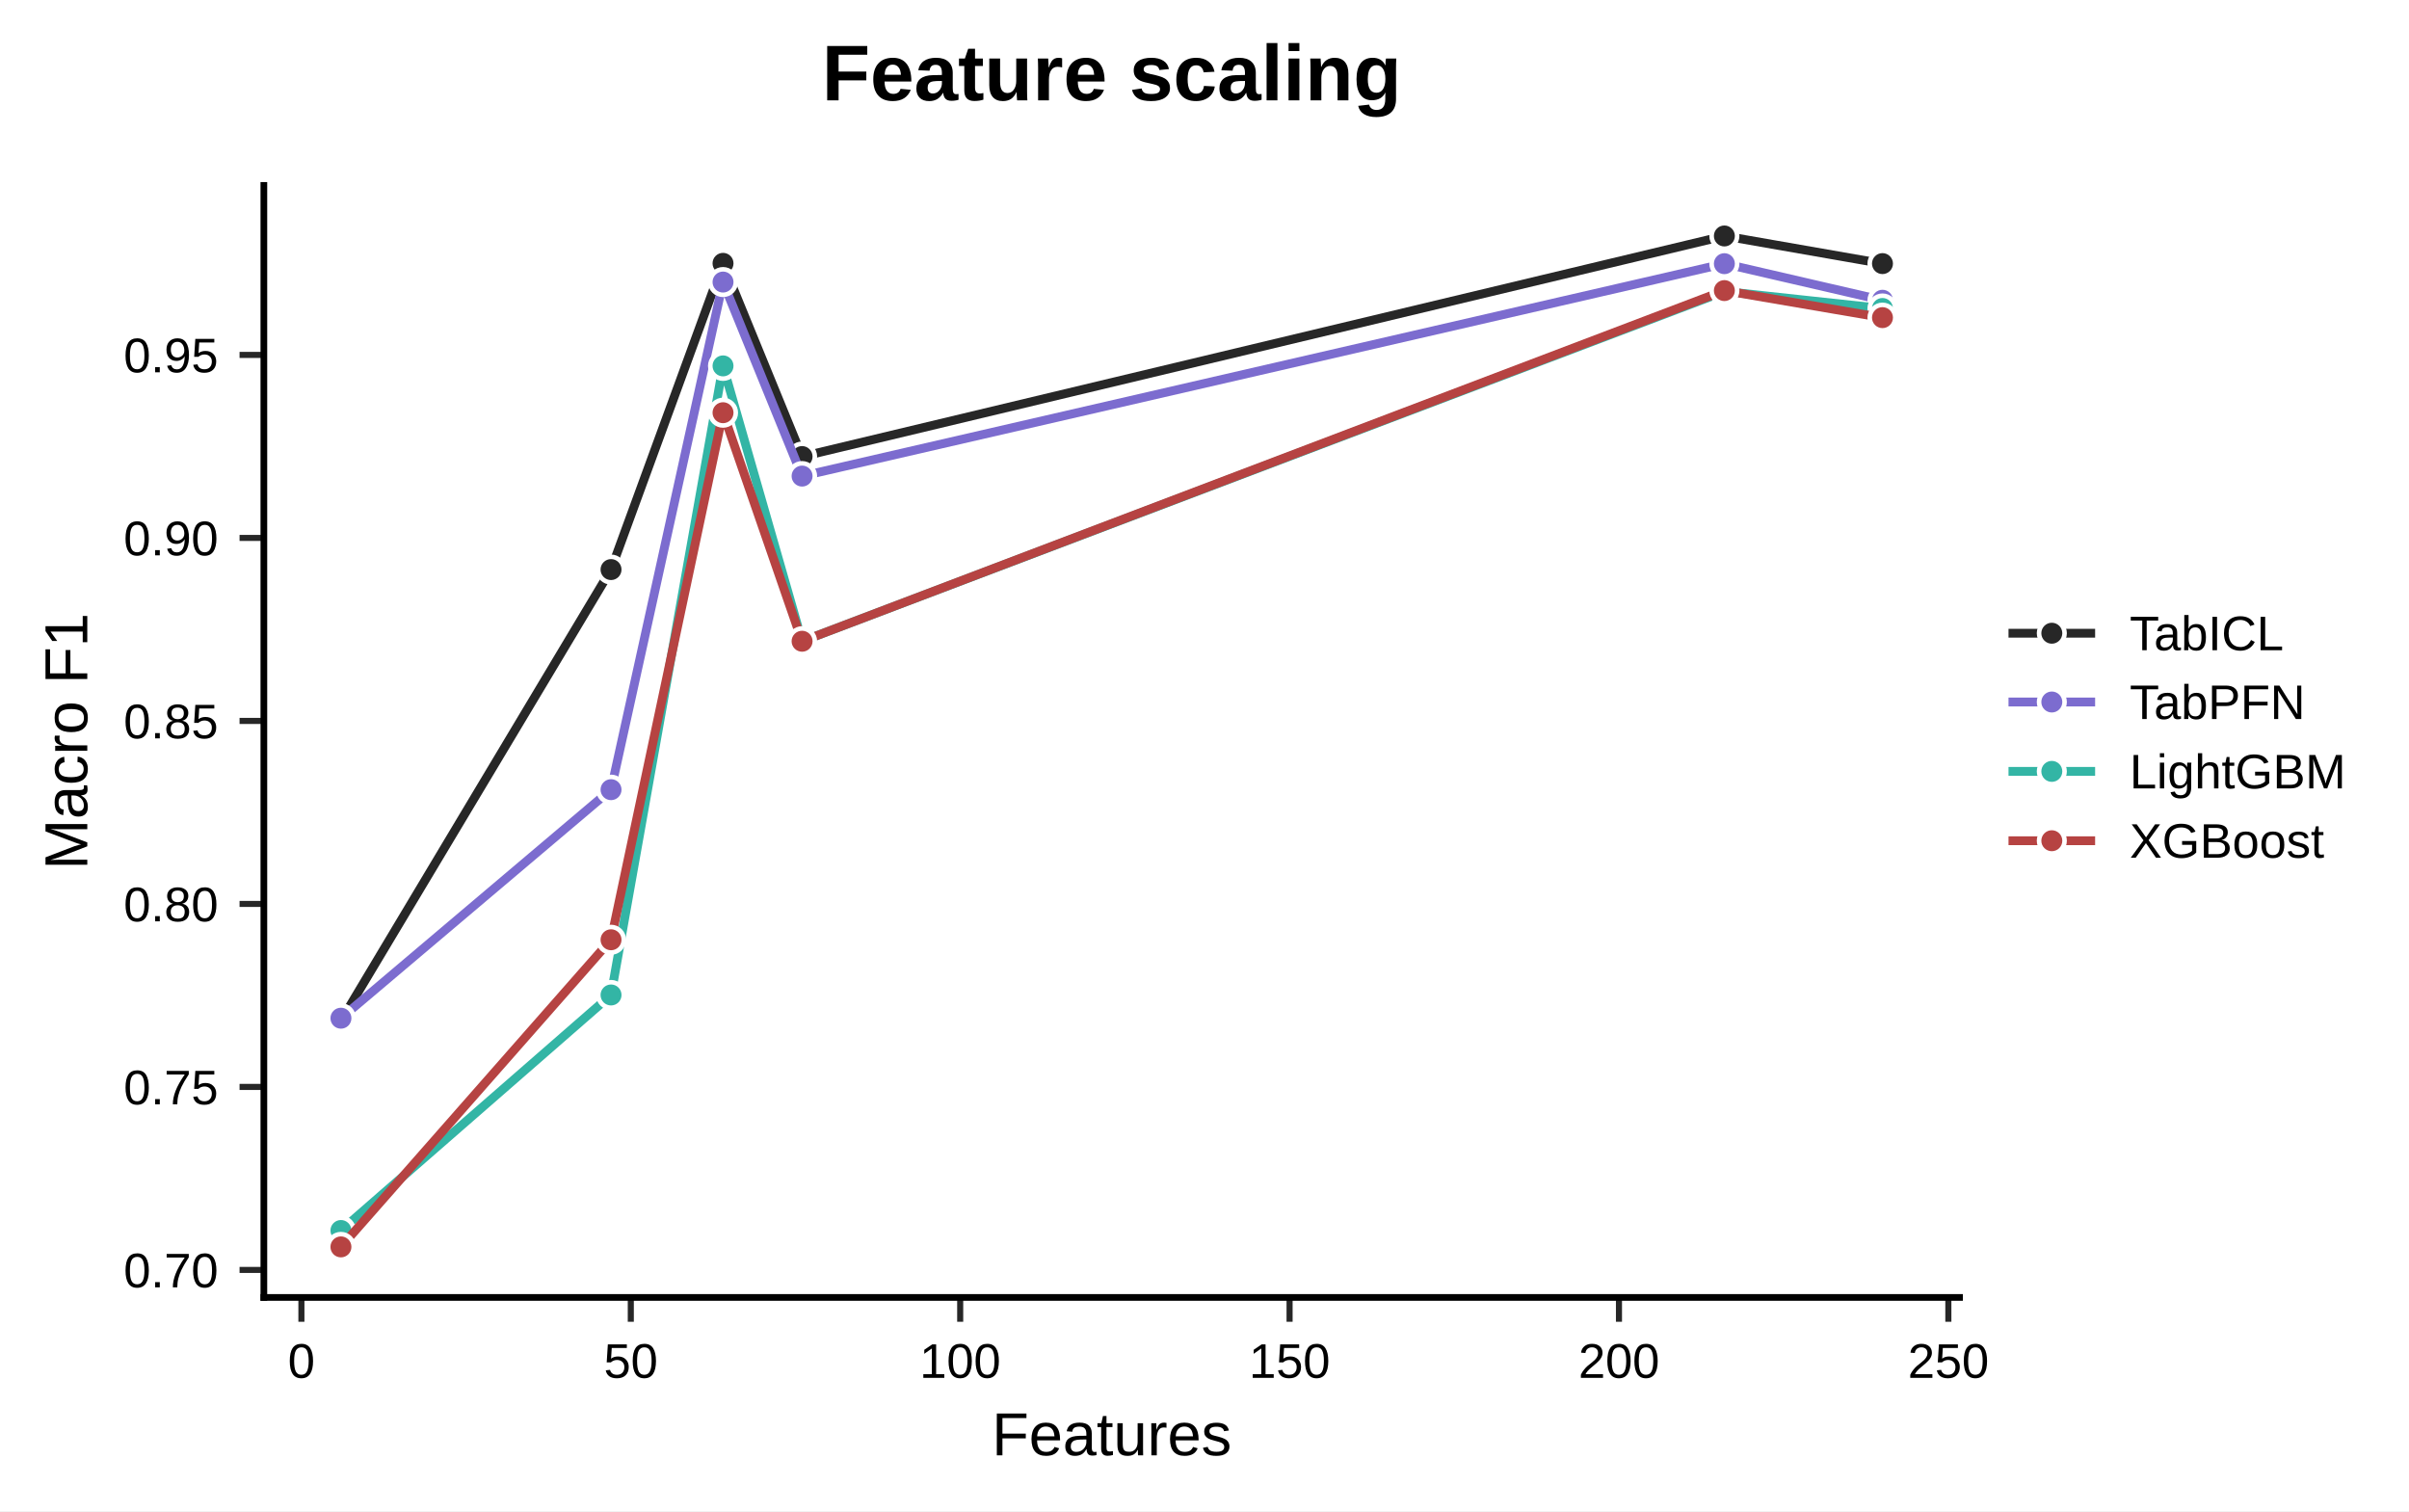
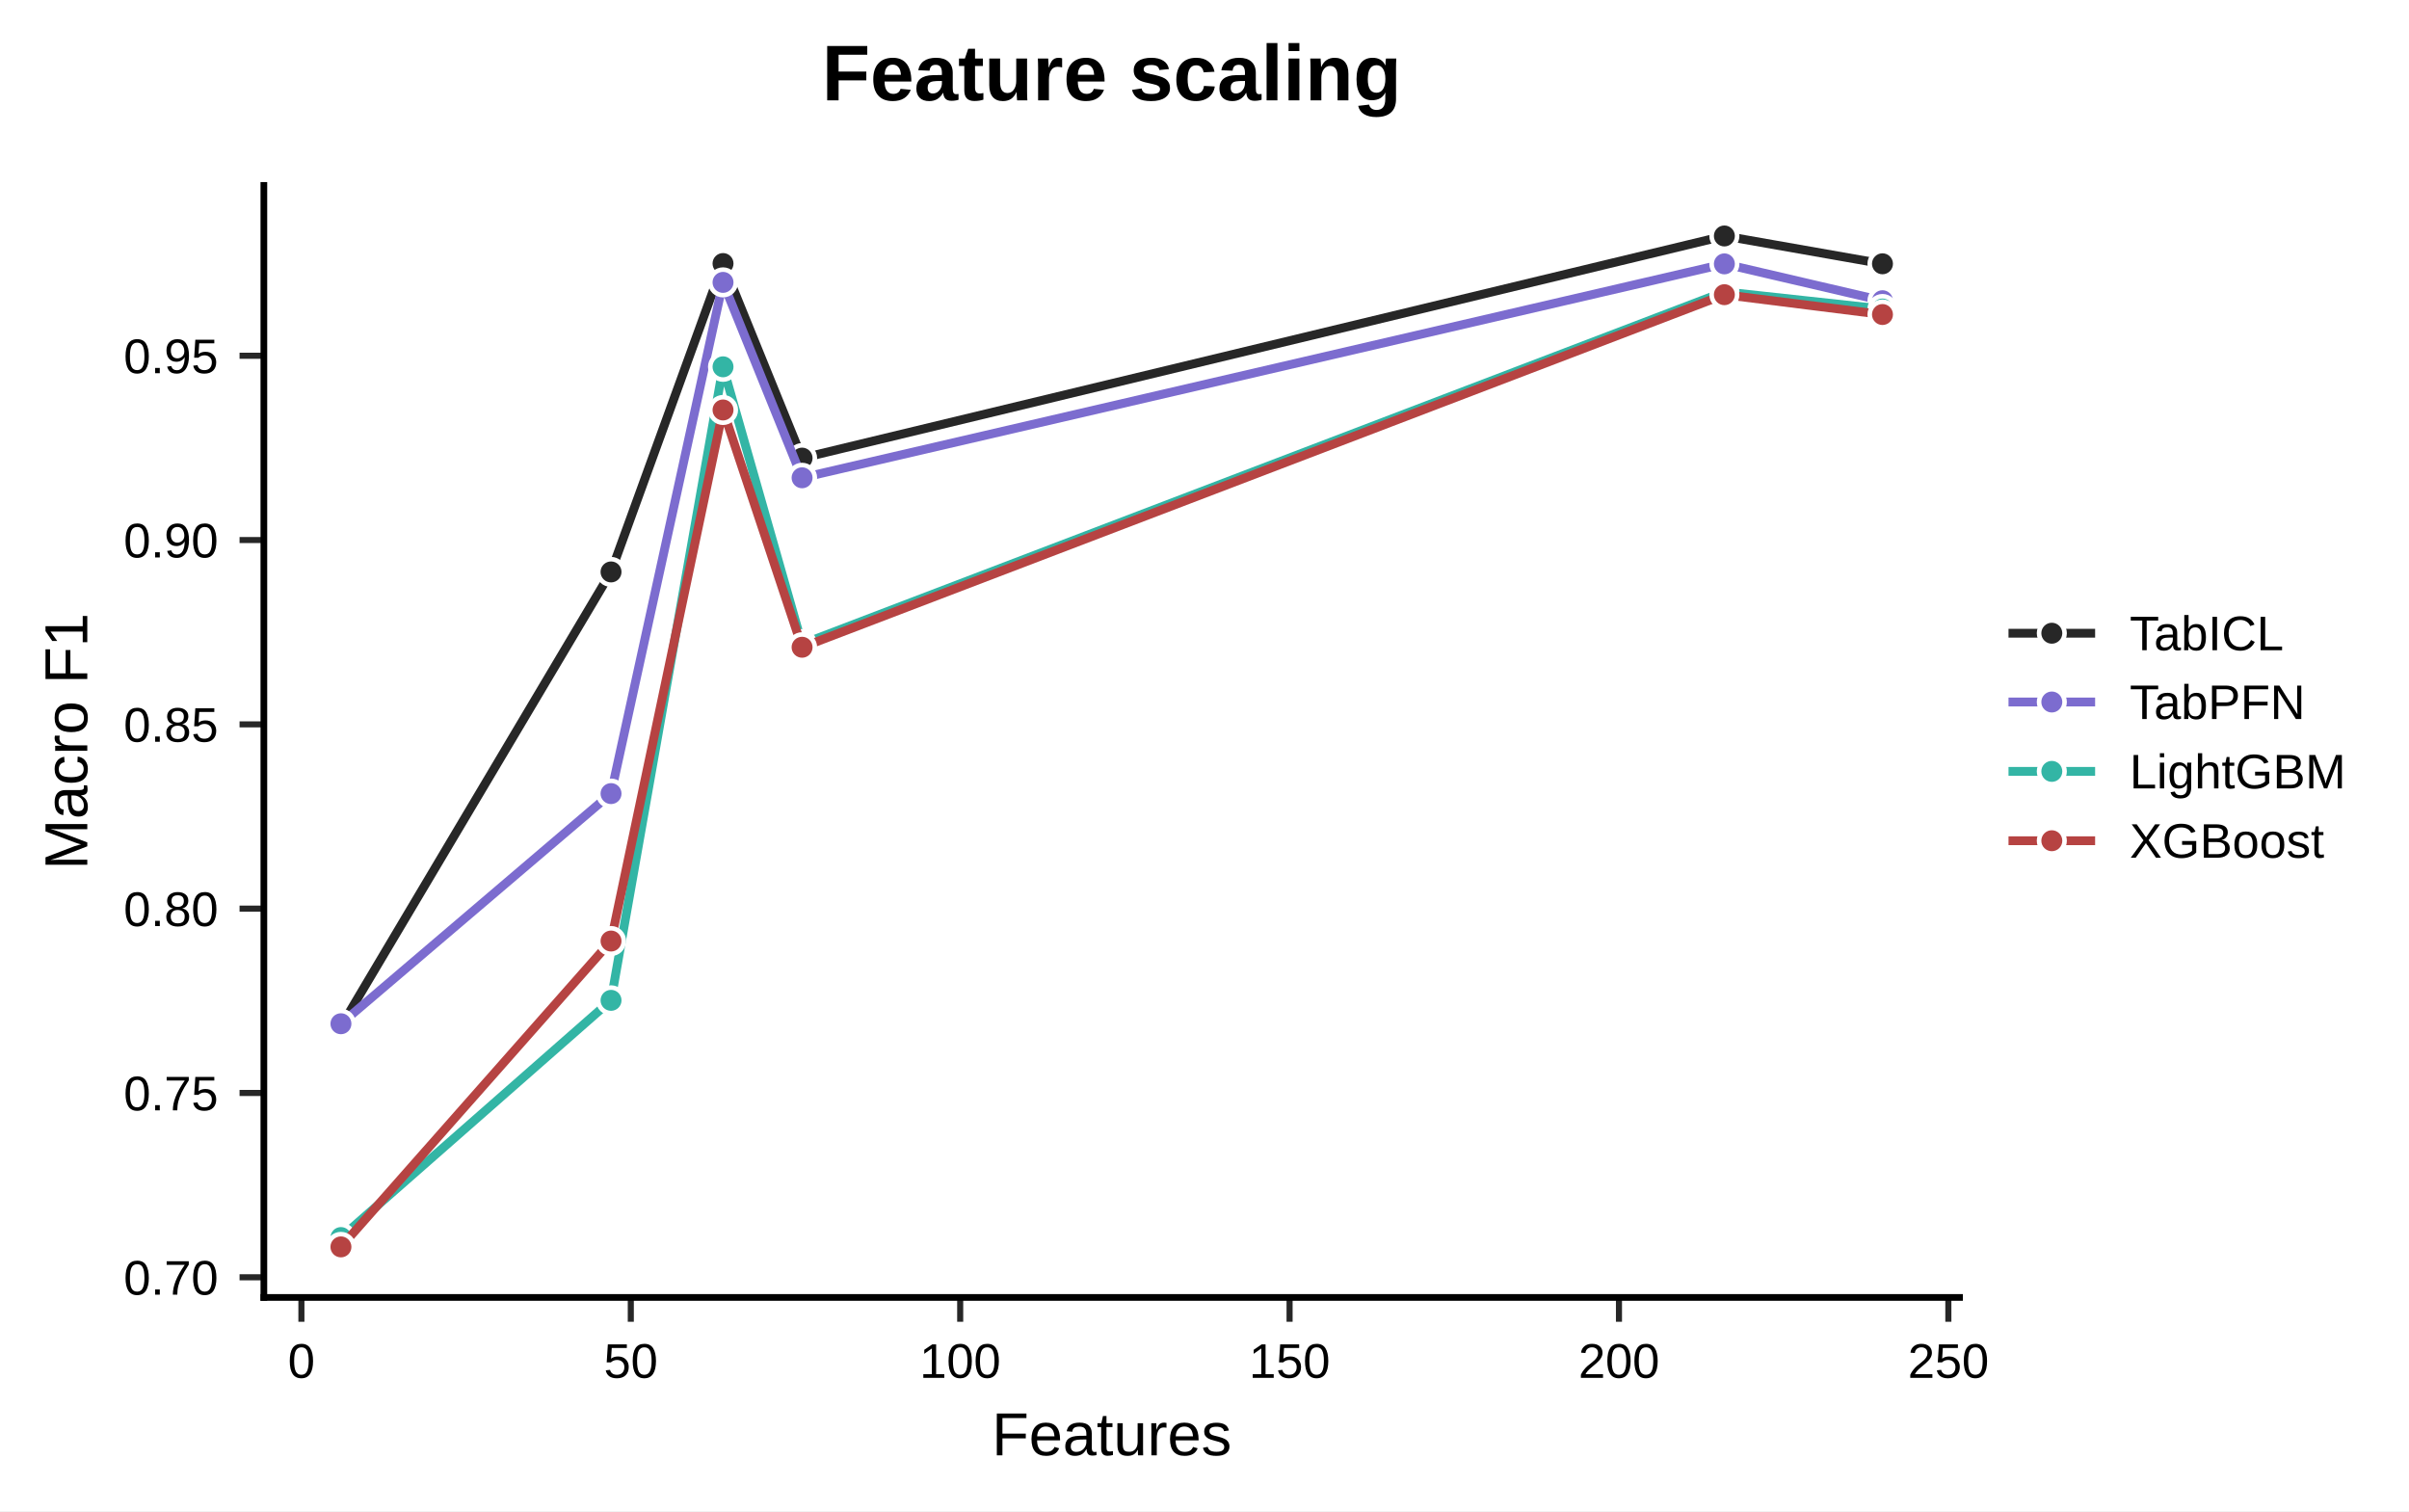
<svg xmlns="http://www.w3.org/2000/svg" xmlns:xlink="http://www.w3.org/1999/xlink" width="396.363pt" height="248.619pt" viewBox="0 0 396.363 248.619" version="1.1">
  <defs>
    <style type="text/css">*{stroke-linejoin: round; stroke-linecap: butt}</style>
  </defs>
  <g id="figure_1">
    <g id="patch_1">
      <path d="M -0 248.619  L 396.363 248.619  L 396.363 -0  L -0 -0  z " style="fill: #ffffff" />
    </g>
    <g id="axes_1">
      <g id="patch_2">
        <path d="M 43.414 213.457  L 322.414 213.457  L 322.414 30.505  L 43.414 30.505  z " style="fill: #ffffff" />
      </g>
      <g id="FillBetweenPolyCollection_1" />
      <g id="FillBetweenPolyCollection_2" />
      <g id="FillBetweenPolyCollection_3" />
      <g id="FillBetweenPolyCollection_4" />
      <g id="matplotlib.axis_1">
        <g id="xtick_1">
          <g id="line2d_1">
            <defs>
-               <path id="m7cbb74c9ce" d="M 0 0  L 0 4  " style="stroke: #272727" />
+               <path id="m4f46058471" d="M 0 0  L 0 4  " style="stroke: #272727" />
            </defs>
            <g>
-               <use xlink:href="#m7cbb74c9ce" x="49.592" y="213.457" style="fill: #272727; stroke: #272727" />
+               <use xlink:href="#m4f46058471" x="49.592" y="213.457" style="fill: #272727; stroke: #272727" />
            </g>
          </g>
          <g id="text_1">
            <text style="font-size: 8px; font-family: 'Arial', 'Helvetica', 'DejaVu Sans', sans-serif; text-anchor: middle" x="49.592" y="226.683" transform="rotate(-0 49.59238 226.6834)">0</text>
          </g>
        </g>
        <g id="xtick_2">
          <g id="line2d_2">
            <g>
-               <use xlink:href="#m7cbb74c9ce" x="103.788" y="213.457" style="fill: #272727; stroke: #272727" />
+               <use xlink:href="#m4f46058471" x="103.788" y="213.457" style="fill: #272727; stroke: #272727" />
            </g>
          </g>
          <g id="text_2">
            <text style="font-size: 8px; font-family: 'Arial', 'Helvetica', 'DejaVu Sans', sans-serif; text-anchor: middle" x="103.788" y="226.683" transform="rotate(-0 103.7882 226.6834)">50</text>
          </g>
        </g>
        <g id="xtick_3">
          <g id="line2d_3">
            <g>
-               <use xlink:href="#m7cbb74c9ce" x="157.984" y="213.457" style="fill: #272727; stroke: #272727" />
+               <use xlink:href="#m4f46058471" x="157.984" y="213.457" style="fill: #272727; stroke: #272727" />
            </g>
          </g>
          <g id="text_3">
            <text style="font-size: 8px; font-family: 'Arial', 'Helvetica', 'DejaVu Sans', sans-serif; text-anchor: middle" x="157.984" y="226.683" transform="rotate(-0 157.984 226.6834)">100</text>
          </g>
        </g>
        <g id="xtick_4">
          <g id="line2d_4">
            <g>
-               <use xlink:href="#m7cbb74c9ce" x="212.18" y="213.457" style="fill: #272727; stroke: #272727" />
+               <use xlink:href="#m4f46058471" x="212.18" y="213.457" style="fill: #272727; stroke: #272727" />
            </g>
          </g>
          <g id="text_4">
            <text style="font-size: 8px; font-family: 'Arial', 'Helvetica', 'DejaVu Sans', sans-serif; text-anchor: middle" x="212.18" y="226.683" transform="rotate(-0 212.1798 226.6834)">150</text>
          </g>
        </g>
        <g id="xtick_5">
          <g id="line2d_5">
            <g>
-               <use xlink:href="#m7cbb74c9ce" x="266.376" y="213.457" style="fill: #272727; stroke: #272727" />
+               <use xlink:href="#m4f46058471" x="266.376" y="213.457" style="fill: #272727; stroke: #272727" />
            </g>
          </g>
          <g id="text_5">
            <text style="font-size: 8px; font-family: 'Arial', 'Helvetica', 'DejaVu Sans', sans-serif; text-anchor: middle" x="266.376" y="226.683" transform="rotate(-0 266.3756 226.6834)">200</text>
          </g>
        </g>
        <g id="xtick_6">
          <g id="line2d_6">
            <g>
-               <use xlink:href="#m7cbb74c9ce" x="320.571" y="213.457" style="fill: #272727; stroke: #272727" />
+               <use xlink:href="#m4f46058471" x="320.571" y="213.457" style="fill: #272727; stroke: #272727" />
            </g>
          </g>
          <g id="text_6">
            <text style="font-size: 8px; font-family: 'Arial', 'Helvetica', 'DejaVu Sans', sans-serif; text-anchor: middle" x="320.571" y="226.683" transform="rotate(-0 320.5714 226.6834)">250</text>
          </g>
        </g>
        <g id="text_7">
          <text style="font-size: 10px; font-family: 'Arial', 'Helvetica', 'DejaVu Sans', sans-serif; text-anchor: middle" x="182.914" y="239.431" transform="rotate(-0 182.9141 239.4312)">Features</text>
        </g>
      </g>
      <g id="matplotlib.axis_2">
        <g id="ytick_1">
          <g id="line2d_7">
            <defs>
-               <path id="m95f249e565" d="M 0 0  L -4 0  " style="stroke: #272727" />
+               <path id="m280dc58fcc" d="M 0 0  L -4 0  " style="stroke: #272727" />
            </defs>
            <g>
-               <use xlink:href="#m95f249e565" x="43.414" y="208.933" style="fill: #272727; stroke: #272727" />
+               <use xlink:href="#m280dc58fcc" x="43.414" y="210.139" style="fill: #272727; stroke: #272727" />
            </g>
          </g>
          <g id="text_8">
-             <text style="font-size: 8px; font-family: 'Arial', 'Helvetica', 'DejaVu Sans', sans-serif; text-anchor: end" x="35.914" y="211.796" transform="rotate(-0 35.91406 211.7959)">0.70</text>
+             <text style="font-size: 8px; font-family: 'Arial', 'Helvetica', 'DejaVu Sans', sans-serif; text-anchor: end" x="35.914" y="213.002" transform="rotate(-0 35.91406 213.0018)">0.70</text>
          </g>
        </g>
        <g id="ytick_2">
          <g id="line2d_8">
            <g>
-               <use xlink:href="#m95f249e565" x="43.414" y="178.824" style="fill: #272727; stroke: #272727" />
+               <use xlink:href="#m280dc58fcc" x="43.414" y="179.817" style="fill: #272727; stroke: #272727" />
            </g>
          </g>
          <g id="text_9">
-             <text style="font-size: 8px; font-family: 'Arial', 'Helvetica', 'DejaVu Sans', sans-serif; text-anchor: end" x="35.914" y="181.687" transform="rotate(-0 35.91406 181.6875)">0.75</text>
+             <text style="font-size: 8px; font-family: 'Arial', 'Helvetica', 'DejaVu Sans', sans-serif; text-anchor: end" x="35.914" y="182.68" transform="rotate(-0 35.91406 182.6799)">0.75</text>
          </g>
        </g>
        <g id="ytick_3">
          <g id="line2d_9">
            <g>
-               <use xlink:href="#m95f249e565" x="43.414" y="148.716" style="fill: #272727; stroke: #272727" />
+               <use xlink:href="#m280dc58fcc" x="43.414" y="149.495" style="fill: #272727; stroke: #272727" />
            </g>
          </g>
          <g id="text_10">
-             <text style="font-size: 8px; font-family: 'Arial', 'Helvetica', 'DejaVu Sans', sans-serif; text-anchor: end" x="35.914" y="151.579" transform="rotate(-0 35.91406 151.579)">0.80</text>
+             <text style="font-size: 8px; font-family: 'Arial', 'Helvetica', 'DejaVu Sans', sans-serif; text-anchor: end" x="35.914" y="152.358" transform="rotate(-0 35.91406 152.3581)">0.80</text>
          </g>
        </g>
        <g id="ytick_4">
          <g id="line2d_10">
            <g>
-               <use xlink:href="#m95f249e565" x="43.414" y="118.608" style="fill: #272727; stroke: #272727" />
+               <use xlink:href="#m280dc58fcc" x="43.414" y="119.173" style="fill: #272727; stroke: #272727" />
            </g>
          </g>
          <g id="text_11">
-             <text style="font-size: 8px; font-family: 'Arial', 'Helvetica', 'DejaVu Sans', sans-serif; text-anchor: end" x="35.914" y="121.471" transform="rotate(-0 35.91406 121.4706)">0.85</text>
+             <text style="font-size: 8px; font-family: 'Arial', 'Helvetica', 'DejaVu Sans', sans-serif; text-anchor: end" x="35.914" y="122.036" transform="rotate(-0 35.91406 122.0362)">0.85</text>
          </g>
        </g>
        <g id="ytick_5">
          <g id="line2d_11">
            <g>
-               <use xlink:href="#m95f249e565" x="43.414" y="88.499" style="fill: #272727; stroke: #272727" />
+               <use xlink:href="#m280dc58fcc" x="43.414" y="88.851" style="fill: #272727; stroke: #272727" />
            </g>
          </g>
          <g id="text_12">
-             <text style="font-size: 8px; font-family: 'Arial', 'Helvetica', 'DejaVu Sans', sans-serif; text-anchor: end" x="35.914" y="91.362" transform="rotate(-0 35.91406 91.36222)">0.90</text>
+             <text style="font-size: 8px; font-family: 'Arial', 'Helvetica', 'DejaVu Sans', sans-serif; text-anchor: end" x="35.914" y="91.714" transform="rotate(-0 35.91406 91.71438)">0.90</text>
          </g>
        </g>
        <g id="ytick_6">
          <g id="line2d_12">
            <g>
-               <use xlink:href="#m95f249e565" x="43.414" y="58.391" style="fill: #272727; stroke: #272727" />
+               <use xlink:href="#m280dc58fcc" x="43.414" y="58.529" style="fill: #272727; stroke: #272727" />
            </g>
          </g>
          <g id="text_13">
-             <text style="font-size: 8px; font-family: 'Arial', 'Helvetica', 'DejaVu Sans', sans-serif; text-anchor: end" x="35.914" y="61.254" transform="rotate(-0 35.91406 61.25381)">0.95</text>
+             <text style="font-size: 8px; font-family: 'Arial', 'Helvetica', 'DejaVu Sans', sans-serif; text-anchor: end" x="35.914" y="61.393" transform="rotate(-0 35.91406 61.39253)">0.95</text>
          </g>
        </g>
        <g id="text_14">
          <text style="font-size: 10px; font-family: 'Arial', 'Helvetica', 'DejaVu Sans', sans-serif; text-anchor: middle" x="14.358" y="121.981" transform="rotate(-90 14.35781 121.9812)">Macro F1</text>
        </g>
      </g>
      <g id="line2d_13">
-         <path d="M 56.096 167.956  L 100.536 93.707  L 118.963 43.327  L 131.97 75.113  L 283.718 38.821  L 309.732 43.368  " clip-path="url(#p72e4175687)" style="fill: none; stroke: #272727; stroke-width: 1.45; stroke-linecap: square" />
-         <defs>
-           <path id="mae2dd6d916" d="M 0 2.1  C 0.557 2.1 1.091 1.879 1.485 1.485  C 1.879 1.091 2.1 0.557 2.1 0  C 2.1 -0.557 1.879 -1.091 1.485 -1.485  C 1.091 -1.879 0.557 -2.1 0 -2.1  C -0.557 -2.1 -1.091 -1.879 -1.485 -1.485  C -1.879 -1.091 -2.1 -0.557 -2.1 0  C -2.1 0.557 -1.879 1.091 -1.485 1.485  C -1.091 1.879 -0.557 2.1 0 2.1  z " style="stroke: #ffffff; stroke-width: 0.75" />
-         </defs>
-         <g clip-path="url(#p72e4175687)">
-           <use xlink:href="#mae2dd6d916" x="56.096" y="167.956" style="fill: #272727; stroke: #ffffff; stroke-width: 0.75" />
-           <use xlink:href="#mae2dd6d916" x="100.536" y="93.707" style="fill: #272727; stroke: #ffffff; stroke-width: 0.75" />
-           <use xlink:href="#mae2dd6d916" x="118.963" y="43.327" style="fill: #272727; stroke: #ffffff; stroke-width: 0.75" />
-           <use xlink:href="#mae2dd6d916" x="131.97" y="75.113" style="fill: #272727; stroke: #ffffff; stroke-width: 0.75" />
-           <use xlink:href="#mae2dd6d916" x="283.718" y="38.821" style="fill: #272727; stroke: #ffffff; stroke-width: 0.75" />
-           <use xlink:href="#mae2dd6d916" x="309.732" y="43.368" style="fill: #272727; stroke: #ffffff; stroke-width: 0.75" />
+         <path d="M 56.096 168.871  L 100.536 94.096  L 118.963 43.359  L 131.97 75.37  L 283.718 38.821  L 309.732 43.4  " clip-path="url(#p197ba04784)" style="fill: none; stroke: #272727; stroke-width: 1.45; stroke-linecap: square" />
+         <defs>
+           <path id="m736cc965aa" d="M 0 2.1  C 0.557 2.1 1.091 1.879 1.485 1.485  C 1.879 1.091 2.1 0.557 2.1 0  C 2.1 -0.557 1.879 -1.091 1.485 -1.485  C 1.091 -1.879 0.557 -2.1 0 -2.1  C -0.557 -2.1 -1.091 -1.879 -1.485 -1.485  C -1.879 -1.091 -2.1 -0.557 -2.1 0  C -2.1 0.557 -1.879 1.091 -1.485 1.485  C -1.091 1.879 -0.557 2.1 0 2.1  z " style="stroke: #ffffff; stroke-width: 0.75" />
+         </defs>
+         <g clip-path="url(#p197ba04784)">
+           <use xlink:href="#m736cc965aa" x="56.096" y="168.871" style="fill: #272727; stroke: #ffffff; stroke-width: 0.75" />
+           <use xlink:href="#m736cc965aa" x="100.536" y="94.096" style="fill: #272727; stroke: #ffffff; stroke-width: 0.75" />
+           <use xlink:href="#m736cc965aa" x="118.963" y="43.359" style="fill: #272727; stroke: #ffffff; stroke-width: 0.75" />
+           <use xlink:href="#m736cc965aa" x="131.97" y="75.37" style="fill: #272727; stroke: #ffffff; stroke-width: 0.75" />
+           <use xlink:href="#m736cc965aa" x="283.718" y="38.821" style="fill: #272727; stroke: #ffffff; stroke-width: 0.75" />
+           <use xlink:href="#m736cc965aa" x="309.732" y="43.4" style="fill: #272727; stroke: #ffffff; stroke-width: 0.75" />
        </g>
      </g>
      <g id="line2d_14">
-         <path d="M 56.096 167.516  L 100.536 129.918  L 118.963 46.405  L 131.97 78.327  L 283.718 43.381  L 309.732 49.398  " clip-path="url(#p72e4175687)" style="fill: none; stroke: #7c6ccf; stroke-width: 1.45; stroke-linecap: square" />
-         <defs>
-           <path id="m6aab3757b7" d="M 0 2.1  C 0.557 2.1 1.091 1.879 1.485 1.485  C 1.879 1.091 2.1 0.557 2.1 0  C 2.1 -0.557 1.879 -1.091 1.485 -1.485  C 1.091 -1.879 0.557 -2.1 0 -2.1  C -0.557 -2.1 -1.091 -1.879 -1.485 -1.485  C -1.879 -1.091 -2.1 -0.557 -2.1 0  C -2.1 0.557 -1.879 1.091 -1.485 1.485  C -1.091 1.879 -0.557 2.1 0 2.1  z " style="stroke: #ffffff; stroke-width: 0.75" />
-         </defs>
-         <g clip-path="url(#p72e4175687)">
-           <use xlink:href="#m6aab3757b7" x="56.096" y="167.516" style="fill: #7c6ccf; stroke: #ffffff; stroke-width: 0.75" />
-           <use xlink:href="#m6aab3757b7" x="100.536" y="129.918" style="fill: #7c6ccf; stroke: #ffffff; stroke-width: 0.75" />
-           <use xlink:href="#m6aab3757b7" x="118.963" y="46.405" style="fill: #7c6ccf; stroke: #ffffff; stroke-width: 0.75" />
-           <use xlink:href="#m6aab3757b7" x="131.97" y="78.327" style="fill: #7c6ccf; stroke: #ffffff; stroke-width: 0.75" />
-           <use xlink:href="#m6aab3757b7" x="283.718" y="43.381" style="fill: #7c6ccf; stroke: #ffffff; stroke-width: 0.75" />
-           <use xlink:href="#m6aab3757b7" x="309.732" y="49.398" style="fill: #7c6ccf; stroke: #ffffff; stroke-width: 0.75" />
+         <path d="M 56.096 168.428  L 100.536 130.564  L 118.963 46.458  L 131.97 78.607  L 283.718 43.413  L 309.732 49.473  " clip-path="url(#p197ba04784)" style="fill: none; stroke: #7c6ccf; stroke-width: 1.45; stroke-linecap: square" />
+         <defs>
+           <path id="m8bef777869" d="M 0 2.1  C 0.557 2.1 1.091 1.879 1.485 1.485  C 1.879 1.091 2.1 0.557 2.1 0  C 2.1 -0.557 1.879 -1.091 1.485 -1.485  C 1.091 -1.879 0.557 -2.1 0 -2.1  C -0.557 -2.1 -1.091 -1.879 -1.485 -1.485  C -1.879 -1.091 -2.1 -0.557 -2.1 0  C -2.1 0.557 -1.879 1.091 -1.485 1.485  C -1.091 1.879 -0.557 2.1 0 2.1  z " style="stroke: #ffffff; stroke-width: 0.75" />
+         </defs>
+         <g clip-path="url(#p197ba04784)">
+           <use xlink:href="#m8bef777869" x="56.096" y="168.428" style="fill: #7c6ccf; stroke: #ffffff; stroke-width: 0.75" />
+           <use xlink:href="#m8bef777869" x="100.536" y="130.564" style="fill: #7c6ccf; stroke: #ffffff; stroke-width: 0.75" />
+           <use xlink:href="#m8bef777869" x="118.963" y="46.458" style="fill: #7c6ccf; stroke: #ffffff; stroke-width: 0.75" />
+           <use xlink:href="#m8bef777869" x="131.97" y="78.607" style="fill: #7c6ccf; stroke: #ffffff; stroke-width: 0.75" />
+           <use xlink:href="#m8bef777869" x="283.718" y="43.413" style="fill: #7c6ccf; stroke: #ffffff; stroke-width: 0.75" />
+           <use xlink:href="#m8bef777869" x="309.732" y="49.473" style="fill: #7c6ccf; stroke: #ffffff; stroke-width: 0.75" />
        </g>
      </g>
      <g id="line2d_15">
-         <path d="M 56.096 202.444  L 100.536 163.695  L 118.963 60.197  L 131.97 105.494  L 283.718 47.946  L 309.732 50.752  " clip-path="url(#p72e4175687)" style="fill: none; stroke: #33b5a5; stroke-width: 1.45; stroke-linecap: square" />
-         <defs>
-           <path id="m2fae0499ec" d="M 0 2.1  C 0.557 2.1 1.091 1.879 1.485 1.485  C 1.879 1.091 2.1 0.557 2.1 0  C 2.1 -0.557 1.879 -1.091 1.485 -1.485  C 1.091 -1.879 0.557 -2.1 0 -2.1  C -0.557 -2.1 -1.091 -1.879 -1.485 -1.485  C -1.879 -1.091 -2.1 -0.557 -2.1 0  C -2.1 0.557 -1.879 1.091 -1.485 1.485  C -1.091 1.879 -0.557 2.1 0 2.1  z " style="stroke: #ffffff; stroke-width: 0.75" />
-         </defs>
-         <g clip-path="url(#p72e4175687)">
-           <use xlink:href="#m2fae0499ec" x="56.096" y="202.444" style="fill: #33b5a5; stroke: #ffffff; stroke-width: 0.75" />
-           <use xlink:href="#m2fae0499ec" x="100.536" y="163.695" style="fill: #33b5a5; stroke: #ffffff; stroke-width: 0.75" />
-           <use xlink:href="#m2fae0499ec" x="118.963" y="60.197" style="fill: #33b5a5; stroke: #ffffff; stroke-width: 0.75" />
-           <use xlink:href="#m2fae0499ec" x="131.97" y="105.494" style="fill: #33b5a5; stroke: #ffffff; stroke-width: 0.75" />
-           <use xlink:href="#m2fae0499ec" x="283.718" y="47.946" style="fill: #33b5a5; stroke: #ffffff; stroke-width: 0.75" />
-           <use xlink:href="#m2fae0499ec" x="309.732" y="50.752" style="fill: #33b5a5; stroke: #ffffff; stroke-width: 0.75" />
+         <path d="M 56.096 203.604  L 100.536 164.58  L 118.963 60.348  L 131.97 105.967  L 283.718 48.01  L 309.732 50.836  " clip-path="url(#p197ba04784)" style="fill: none; stroke: #33b5a5; stroke-width: 1.45; stroke-linecap: square" />
+         <defs>
+           <path id="m0cdc0c25a4" d="M 0 2.1  C 0.557 2.1 1.091 1.879 1.485 1.485  C 1.879 1.091 2.1 0.557 2.1 0  C 2.1 -0.557 1.879 -1.091 1.485 -1.485  C 1.091 -1.879 0.557 -2.1 0 -2.1  C -0.557 -2.1 -1.091 -1.879 -1.485 -1.485  C -1.879 -1.091 -2.1 -0.557 -2.1 0  C -2.1 0.557 -1.879 1.091 -1.485 1.485  C -1.091 1.879 -0.557 2.1 0 2.1  z " style="stroke: #ffffff; stroke-width: 0.75" />
+         </defs>
+         <g clip-path="url(#p197ba04784)">
+           <use xlink:href="#m0cdc0c25a4" x="56.096" y="203.604" style="fill: #33b5a5; stroke: #ffffff; stroke-width: 0.75" />
+           <use xlink:href="#m0cdc0c25a4" x="100.536" y="164.58" style="fill: #33b5a5; stroke: #ffffff; stroke-width: 0.75" />
+           <use xlink:href="#m0cdc0c25a4" x="118.963" y="60.348" style="fill: #33b5a5; stroke: #ffffff; stroke-width: 0.75" />
+           <use xlink:href="#m0cdc0c25a4" x="131.97" y="105.967" style="fill: #33b5a5; stroke: #ffffff; stroke-width: 0.75" />
+           <use xlink:href="#m0cdc0c25a4" x="283.718" y="48.01" style="fill: #33b5a5; stroke: #ffffff; stroke-width: 0.75" />
+           <use xlink:href="#m0cdc0c25a4" x="309.732" y="50.836" style="fill: #33b5a5; stroke: #ffffff; stroke-width: 0.75" />
        </g>
      </g>
      <g id="line2d_16">
-         <path d="M 56.096 205.141  L 100.536 154.612  L 118.963 67.9  L 131.97 105.499  L 283.718 47.808  L 309.732 52.257  " clip-path="url(#p72e4175687)" style="fill: none; stroke: #b64342; stroke-width: 1.45; stroke-linecap: square" />
-         <defs>
-           <path id="m23b264e8b6" d="M 0 2.1  C 0.557 2.1 1.091 1.879 1.485 1.485  C 1.879 1.091 2.1 0.557 2.1 0  C 2.1 -0.557 1.879 -1.091 1.485 -1.485  C 1.091 -1.879 0.557 -2.1 0 -2.1  C -0.557 -2.1 -1.091 -1.879 -1.485 -1.485  C -1.879 -1.091 -2.1 -0.557 -2.1 0  C -2.1 0.557 -1.879 1.091 -1.485 1.485  C -1.091 1.879 -0.557 2.1 0 2.1  z " style="stroke: #ffffff; stroke-width: 0.75" />
-         </defs>
-         <g clip-path="url(#p72e4175687)">
-           <use xlink:href="#m23b264e8b6" x="56.096" y="205.141" style="fill: #b64342; stroke: #ffffff; stroke-width: 0.75" />
-           <use xlink:href="#m23b264e8b6" x="100.536" y="154.612" style="fill: #b64342; stroke: #ffffff; stroke-width: 0.75" />
-           <use xlink:href="#m23b264e8b6" x="118.963" y="67.9" style="fill: #b64342; stroke: #ffffff; stroke-width: 0.75" />
-           <use xlink:href="#m23b264e8b6" x="131.97" y="105.499" style="fill: #b64342; stroke: #ffffff; stroke-width: 0.75" />
-           <use xlink:href="#m23b264e8b6" x="283.718" y="47.808" style="fill: #b64342; stroke: #ffffff; stroke-width: 0.75" />
-           <use xlink:href="#m23b264e8b6" x="309.732" y="52.257" style="fill: #b64342; stroke: #ffffff; stroke-width: 0.75" />
+         <path d="M 56.096 205.141  L 100.536 154.821  L 118.963 67.45  L 131.97 106.487  L 283.718 48.482  L 309.732 51.746  " clip-path="url(#p197ba04784)" style="fill: none; stroke: #b64342; stroke-width: 1.45; stroke-linecap: square" />
+         <defs>
+           <path id="m6f59289fec" d="M 0 2.1  C 0.557 2.1 1.091 1.879 1.485 1.485  C 1.879 1.091 2.1 0.557 2.1 0  C 2.1 -0.557 1.879 -1.091 1.485 -1.485  C 1.091 -1.879 0.557 -2.1 0 -2.1  C -0.557 -2.1 -1.091 -1.879 -1.485 -1.485  C -1.879 -1.091 -2.1 -0.557 -2.1 0  C -2.1 0.557 -1.879 1.091 -1.485 1.485  C -1.091 1.879 -0.557 2.1 0 2.1  z " style="stroke: #ffffff; stroke-width: 0.75" />
+         </defs>
+         <g clip-path="url(#p197ba04784)">
+           <use xlink:href="#m6f59289fec" x="56.096" y="205.141" style="fill: #b64342; stroke: #ffffff; stroke-width: 0.75" />
+           <use xlink:href="#m6f59289fec" x="100.536" y="154.821" style="fill: #b64342; stroke: #ffffff; stroke-width: 0.75" />
+           <use xlink:href="#m6f59289fec" x="118.963" y="67.45" style="fill: #b64342; stroke: #ffffff; stroke-width: 0.75" />
+           <use xlink:href="#m6f59289fec" x="131.97" y="106.487" style="fill: #b64342; stroke: #ffffff; stroke-width: 0.75" />
+           <use xlink:href="#m6f59289fec" x="283.718" y="48.482" style="fill: #b64342; stroke: #ffffff; stroke-width: 0.75" />
+           <use xlink:href="#m6f59289fec" x="309.732" y="51.746" style="fill: #b64342; stroke: #ffffff; stroke-width: 0.75" />
        </g>
      </g>
      <g id="line2d_17" />
      <g id="line2d_18" />
      <g id="line2d_19" />
      <g id="line2d_20" />
      <g id="patch_3">
        <path d="M 43.414 213.457  L 43.414 30.505  " style="fill: none; stroke: #000000; stroke-width: 1.1; stroke-linejoin: miter; stroke-linecap: square" />
      </g>
      <g id="patch_4">
        <path d="M 43.414 213.457  L 322.414 213.457  " style="fill: none; stroke: #000000; stroke-width: 1.1; stroke-linejoin: miter; stroke-linecap: square" />
      </g>
      <g id="text_15">
        <text style="font-weight: 700; font-size: 13px; font-family: 'Arial', 'Helvetica', 'DejaVu Sans', sans-serif; text-anchor: middle" x="182.914" y="16.505" transform="rotate(-0 182.9141 16.50516)">Feature scaling</text>
      </g>
      <g id="legend_1">
        <g id="line2d_21">
          <path d="M 331.194 104.179  L 337.594 104.179  L 343.994 104.179  " style="fill: none; stroke: #272727; stroke-width: 1.45; stroke-linecap: square" />
          <g>
-             <use xlink:href="#mae2dd6d916" x="337.594" y="104.179" style="fill: #272727; stroke: #ffffff; stroke-width: 0.75" />
+             <use xlink:href="#m736cc965aa" x="337.594" y="104.179" style="fill: #272727; stroke: #ffffff; stroke-width: 0.75" />
          </g>
        </g>
        <g id="text_16">
          <text style="font-size: 8px; font-family: 'Arial', 'Helvetica', 'DejaVu Sans', sans-serif; text-anchor: start" x="350.394" y="106.979" transform="rotate(-0 350.3941 106.9793)">TabICL</text>
        </g>
        <g id="line2d_22">
          <path d="M 331.194 115.496  L 337.594 115.496  L 343.994 115.496  " style="fill: none; stroke: #7c6ccf; stroke-width: 1.45; stroke-linecap: square" />
          <g>
-             <use xlink:href="#m6aab3757b7" x="337.594" y="115.496" style="fill: #7c6ccf; stroke: #ffffff; stroke-width: 0.75" />
+             <use xlink:href="#m8bef777869" x="337.594" y="115.496" style="fill: #7c6ccf; stroke: #ffffff; stroke-width: 0.75" />
          </g>
        </g>
        <g id="text_17">
          <text style="font-size: 8px; font-family: 'Arial', 'Helvetica', 'DejaVu Sans', sans-serif; text-anchor: start" x="350.394" y="118.296" transform="rotate(-0 350.3941 118.2955)">TabPFN</text>
        </g>
        <g id="line2d_23">
          <path d="M 331.194 126.909  L 337.594 126.909  L 343.994 126.909  " style="fill: none; stroke: #33b5a5; stroke-width: 1.45; stroke-linecap: square" />
          <g>
-             <use xlink:href="#m2fae0499ec" x="337.594" y="126.909" style="fill: #33b5a5; stroke: #ffffff; stroke-width: 0.75" />
+             <use xlink:href="#m0cdc0c25a4" x="337.594" y="126.909" style="fill: #33b5a5; stroke: #ffffff; stroke-width: 0.75" />
          </g>
        </g>
        <g id="text_18">
          <text style="font-size: 8px; font-family: 'Arial', 'Helvetica', 'DejaVu Sans', sans-serif; text-anchor: start" x="350.394" y="129.709" transform="rotate(-0 350.3941 129.7093)">LightGBM</text>
        </g>
        <g id="line2d_24">
          <path d="M 331.194 138.319  L 337.594 138.319  L 343.994 138.319  " style="fill: none; stroke: #b64342; stroke-width: 1.45; stroke-linecap: square" />
          <g>
-             <use xlink:href="#m23b264e8b6" x="337.594" y="138.319" style="fill: #b64342; stroke: #ffffff; stroke-width: 0.75" />
+             <use xlink:href="#m6f59289fec" x="337.594" y="138.319" style="fill: #b64342; stroke: #ffffff; stroke-width: 0.75" />
          </g>
        </g>
        <g id="text_19">
          <text style="font-size: 8px; font-family: 'Arial', 'Helvetica', 'DejaVu Sans', sans-serif; text-anchor: start" x="350.394" y="141.119" transform="rotate(-0 350.3941 141.1193)">XGBoost</text>
        </g>
      </g>
    </g>
  </g>
  <defs>
-     <clipPath id="p72e4175687">
+     <clipPath id="p197ba04784">
      <rect x="43.414" y="30.505" width="279" height="182.952" />
    </clipPath>
  </defs>
</svg>
